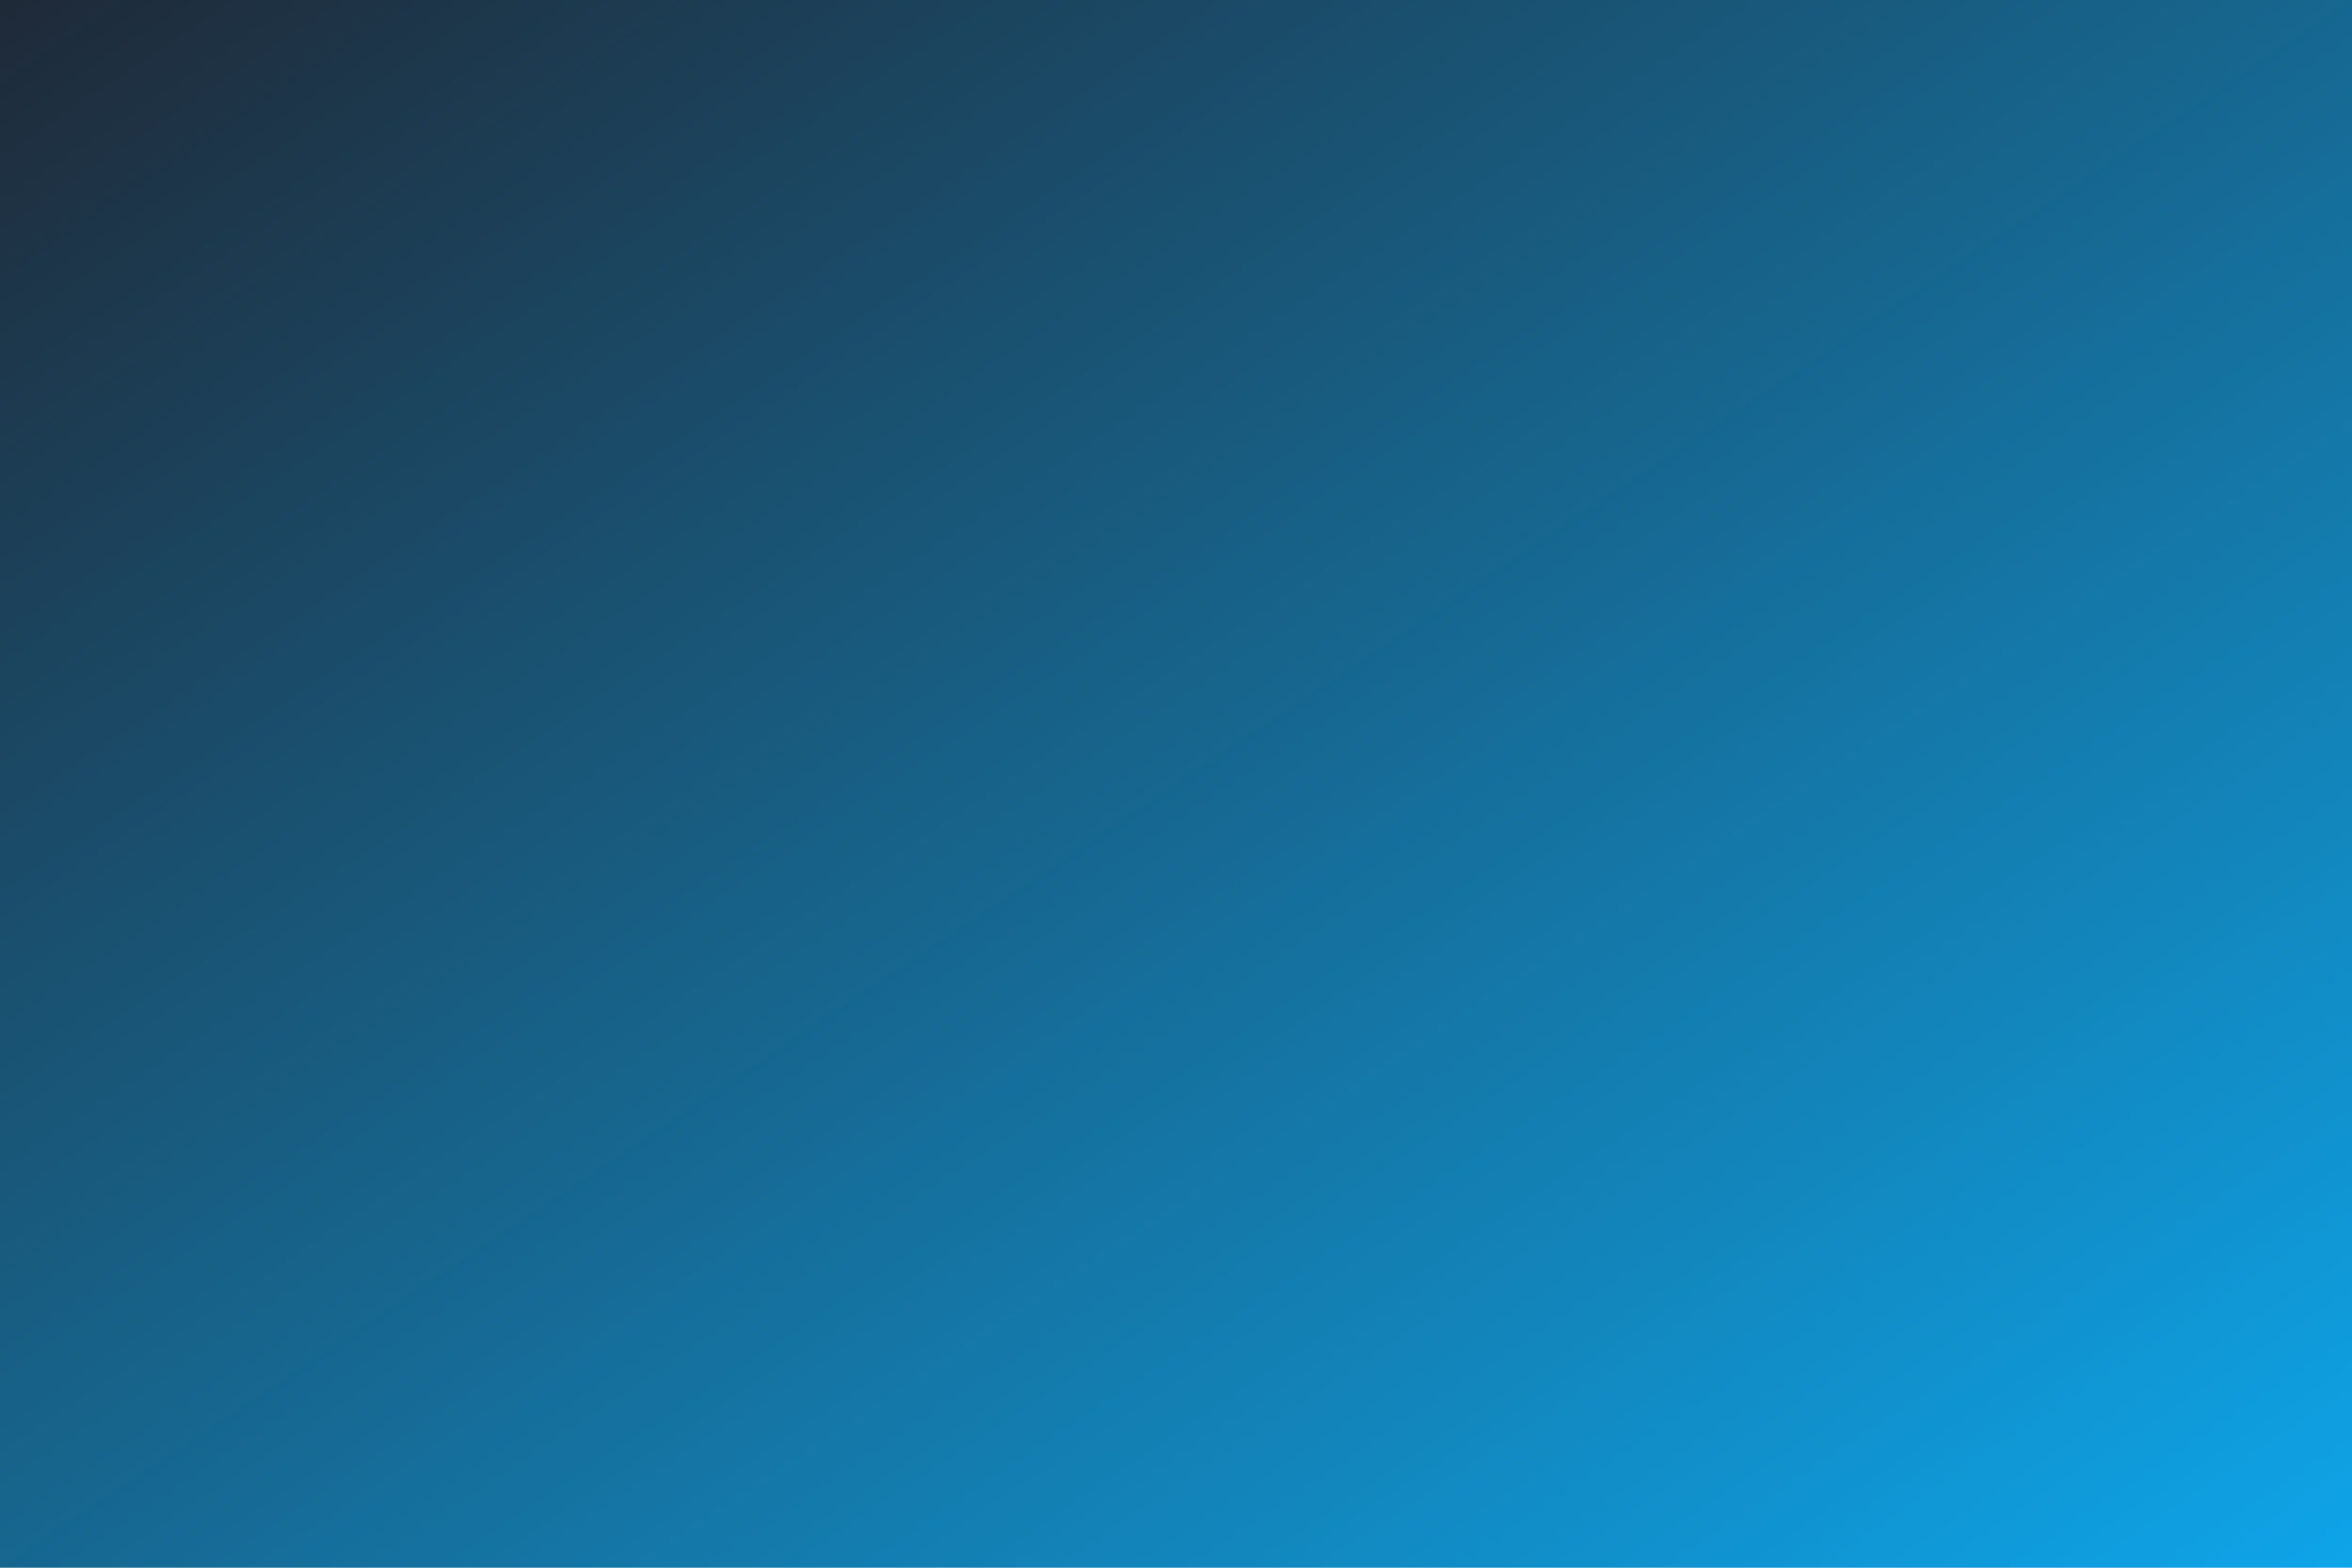
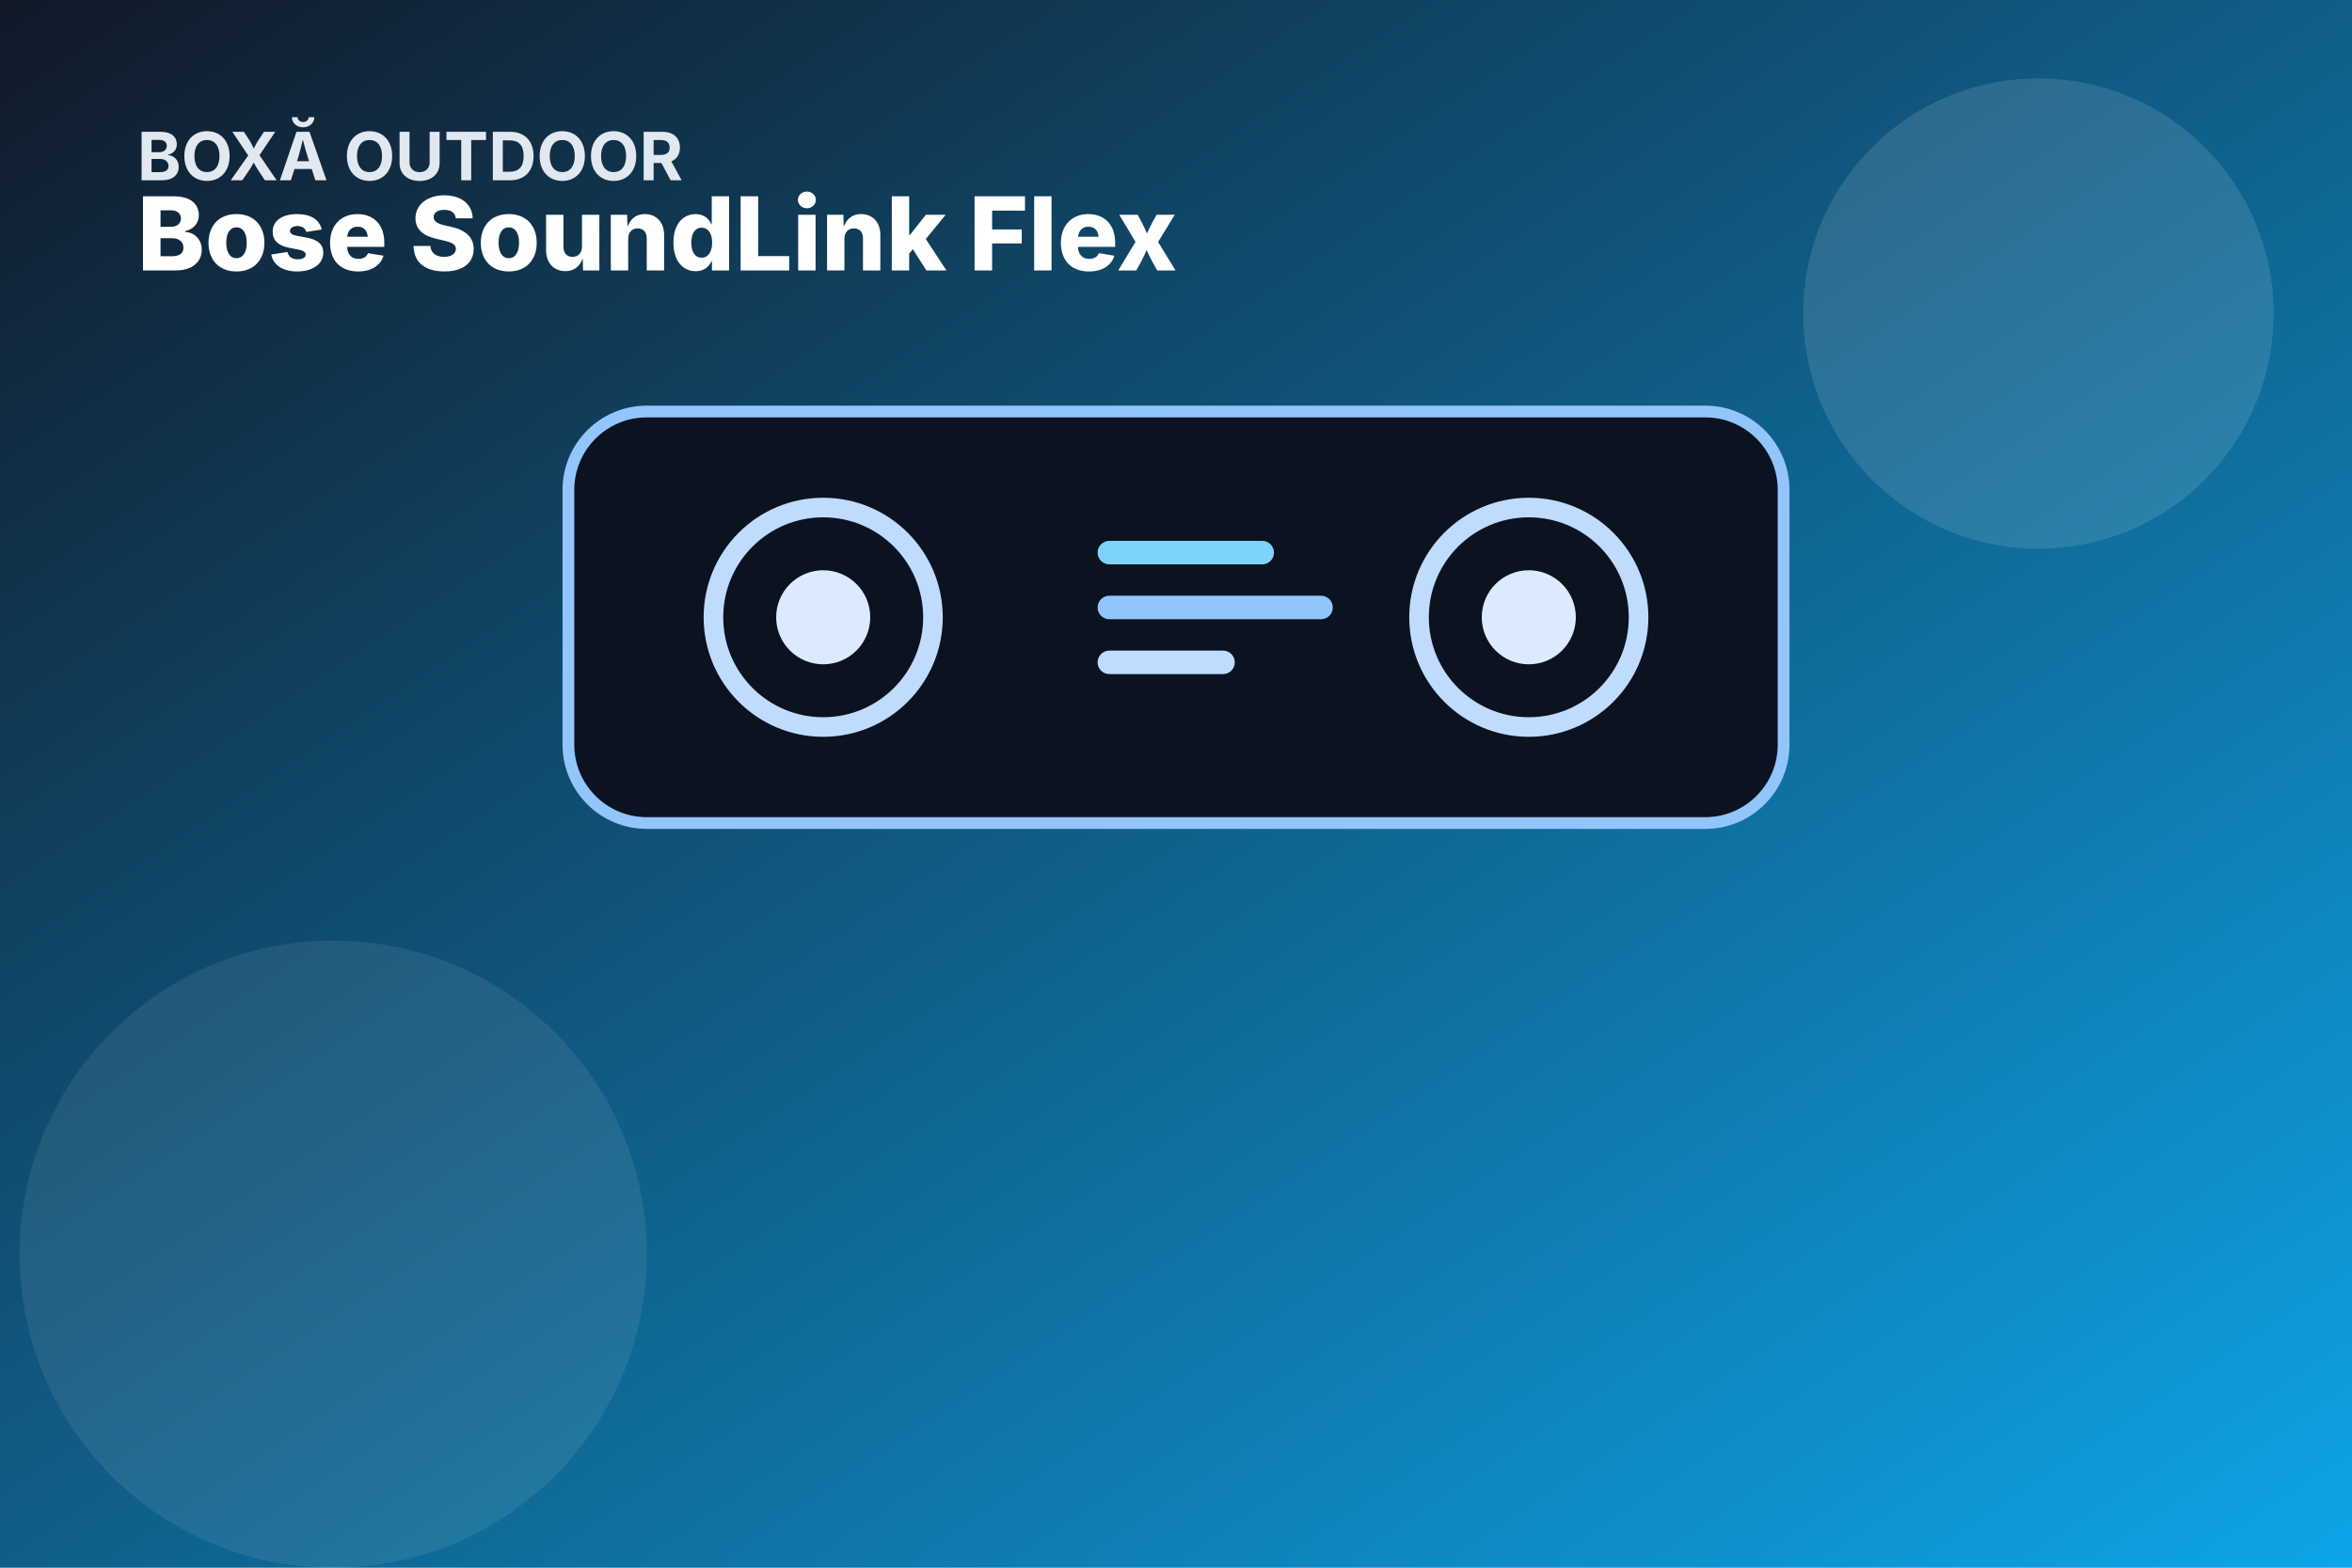
- <svg xmlns="http://www.w3.org/2000/svg" width="1200" height="800" viewBox="0 0 1200 800" role="img" aria-label="Imagine produs 744318">
+ <svg xmlns="http://www.w3.org/2000/svg" width="1200" height="800" viewBox="0 0 1200 800" role="img" aria-label="Bose SoundLink Flex">
  <defs>
-     <linearGradient id="bg-744318" x1="0" x2="1" y1="0" y2="1">
-       <stop offset="0%" stop-color="#1f2937" />
+     <linearGradient id="bg" x1="0" y1="0" x2="1" y2="1">
+       <stop offset="0%" stop-color="#111827" />
      <stop offset="100%" stop-color="#0ea5e9" />
    </linearGradient>
  </defs>
-   <rect width="1200" height="800" fill="url(#bg-744318)" />
+   <rect width="1200" height="800" fill="url(#bg)" />
+   <circle cx="1040" cy="160" r="120" fill="rgba(255,255,255,0.12)" />
+   <circle cx="170" cy="640" r="160" fill="rgba(255,255,255,0.08)" />
+   <rect x="290" y="210" width="620" height="210" rx="40" fill="#0b1220" stroke="#93c5fd" stroke-width="6" />
+   <circle cx="420" cy="315" r="56" fill="none" stroke="#bfdbfe" stroke-width="10" />
+   <circle cx="420" cy="315" r="24" fill="#dbeafe" />
+   <circle cx="780" cy="315" r="56" fill="none" stroke="#bfdbfe" stroke-width="10" />
+   <circle cx="780" cy="315" r="24" fill="#dbeafe" />
+   <rect x="560" y="276" width="90" height="12" rx="6" fill="#7dd3fc" />
+   <rect x="560" y="304" width="120" height="12" rx="6" fill="#93c5fd" />
+   <rect x="560" y="332" width="70" height="12" rx="6" fill="#bfdbfe" />
+   <text x="70" y="92" fill="#e2e8f0" font-size="34" font-family="Inter, Arial, sans-serif" font-weight="700">BOXĂ OUTDOOR</text>
+   <text x="70" y="138" fill="white" font-size="52" font-family="Inter, Arial, sans-serif" font-weight="800">Bose SoundLink Flex</text>
</svg>
